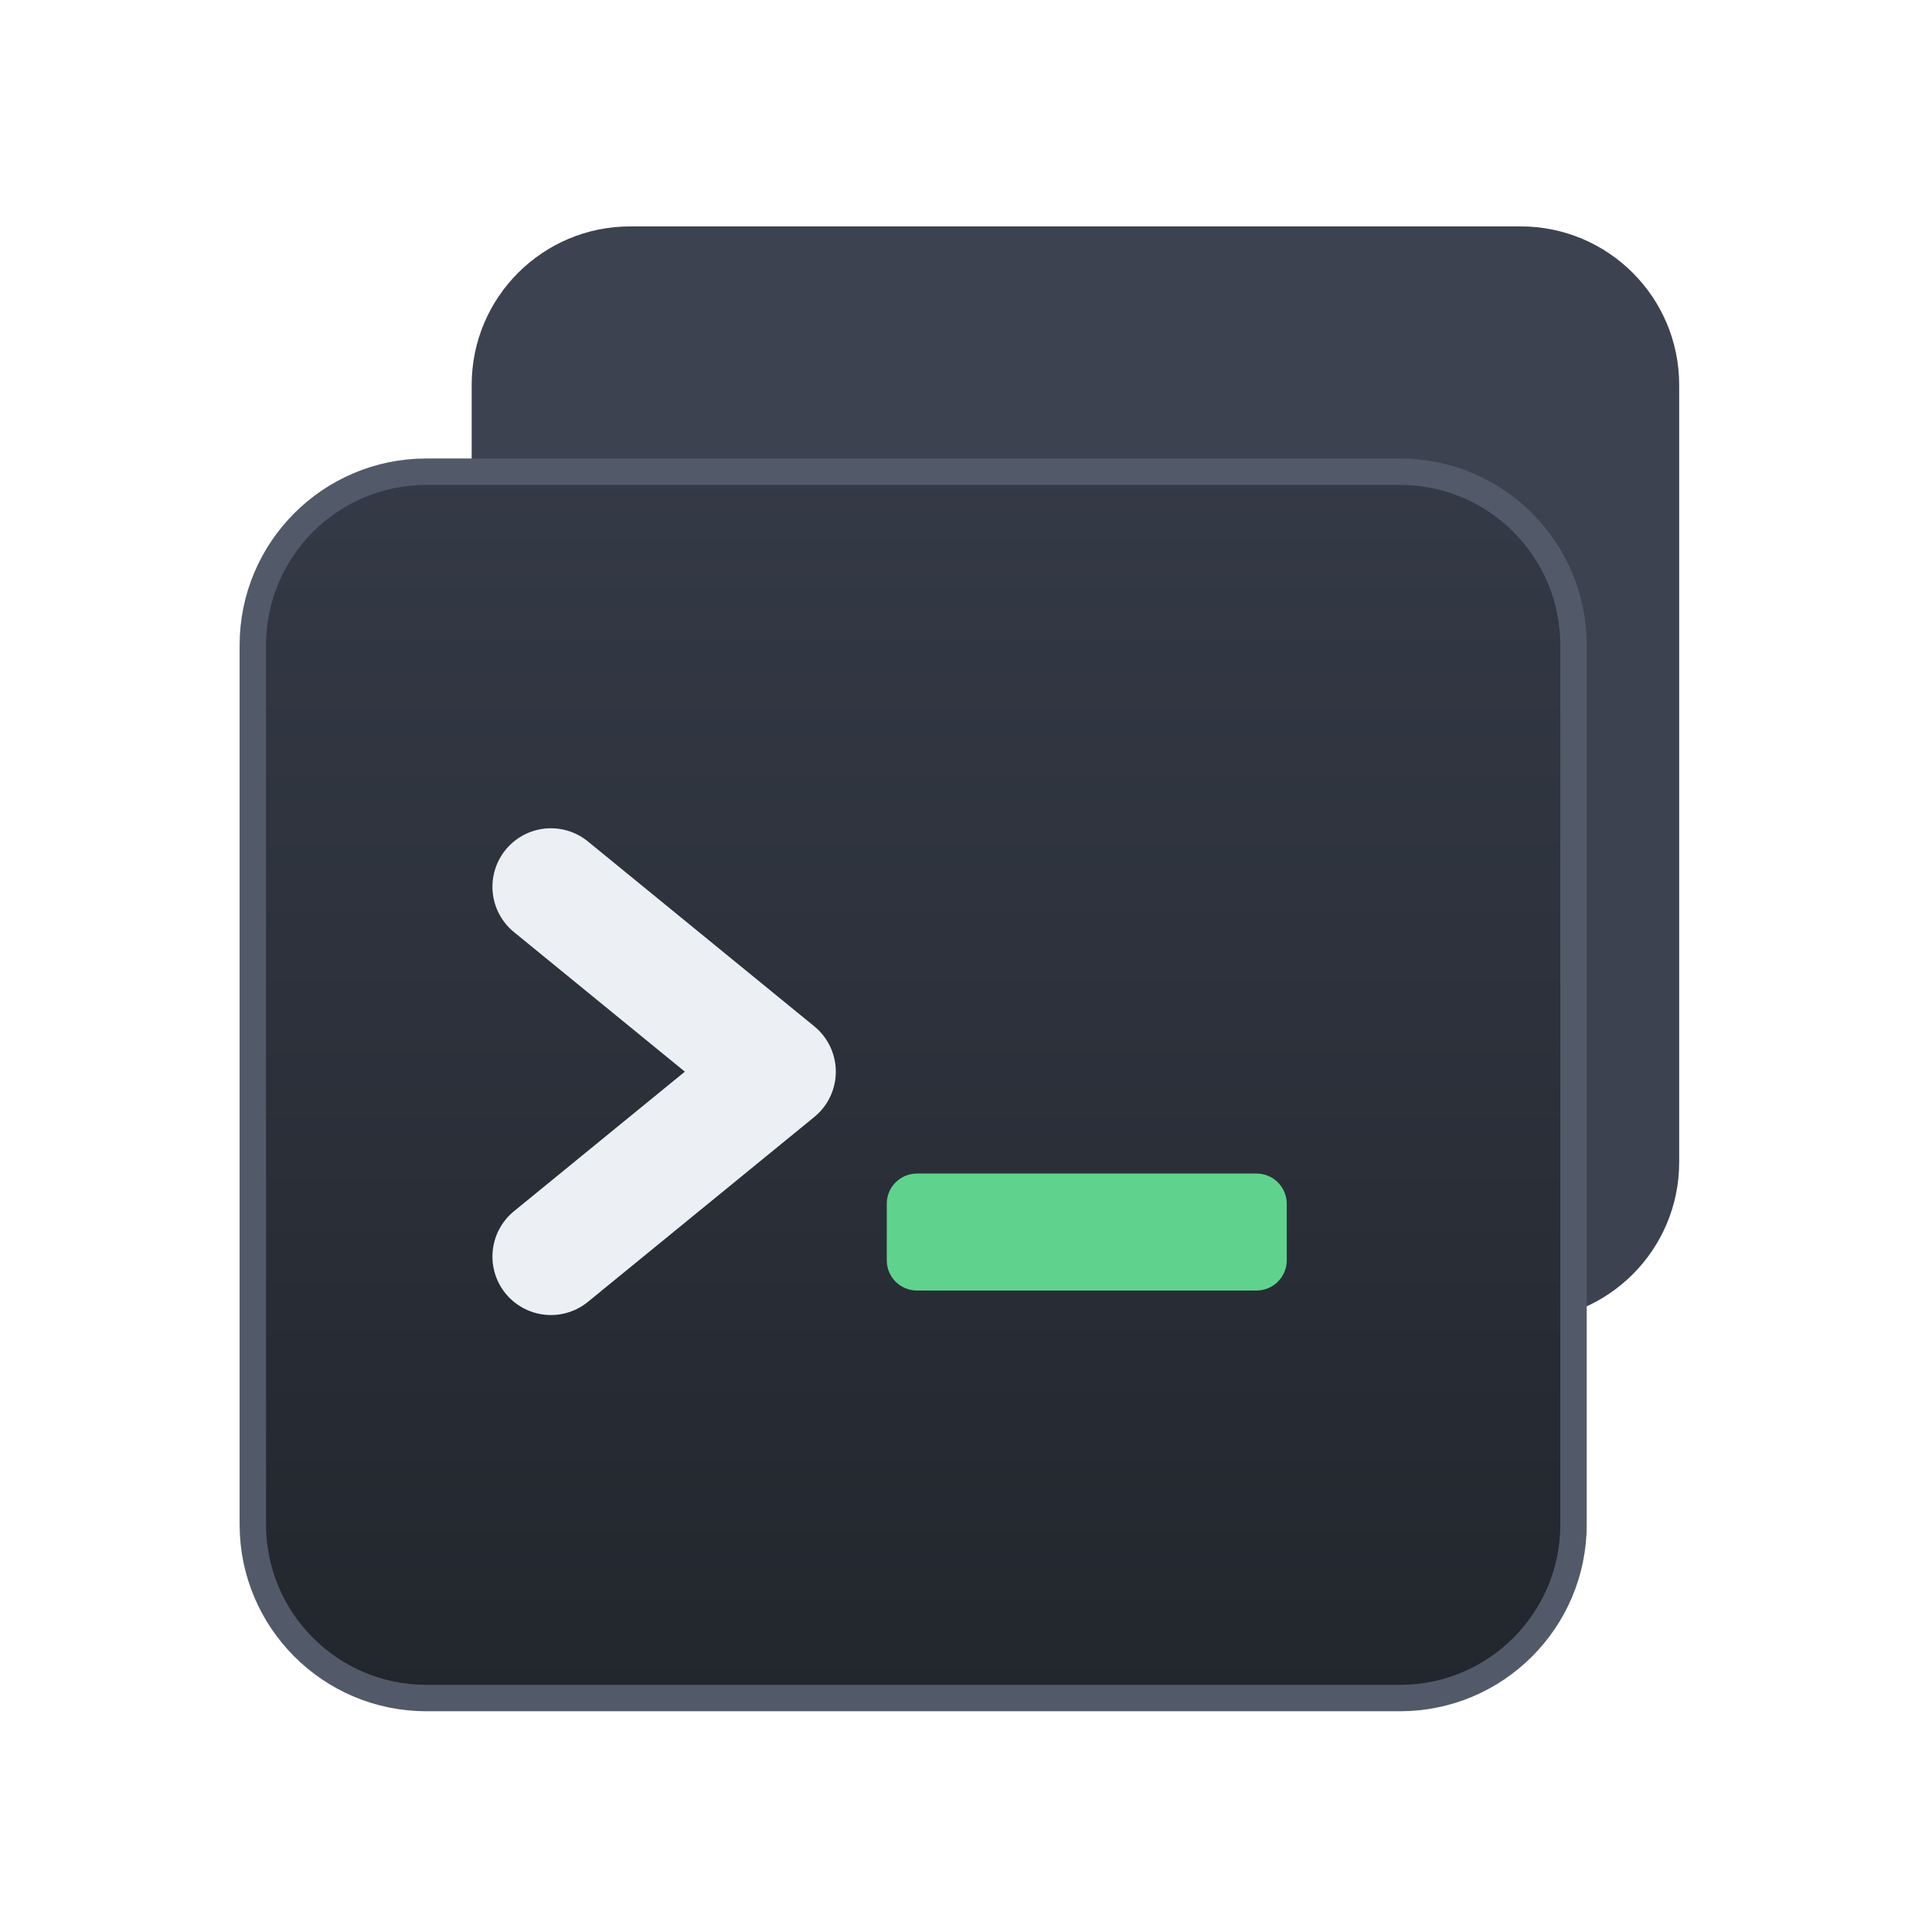
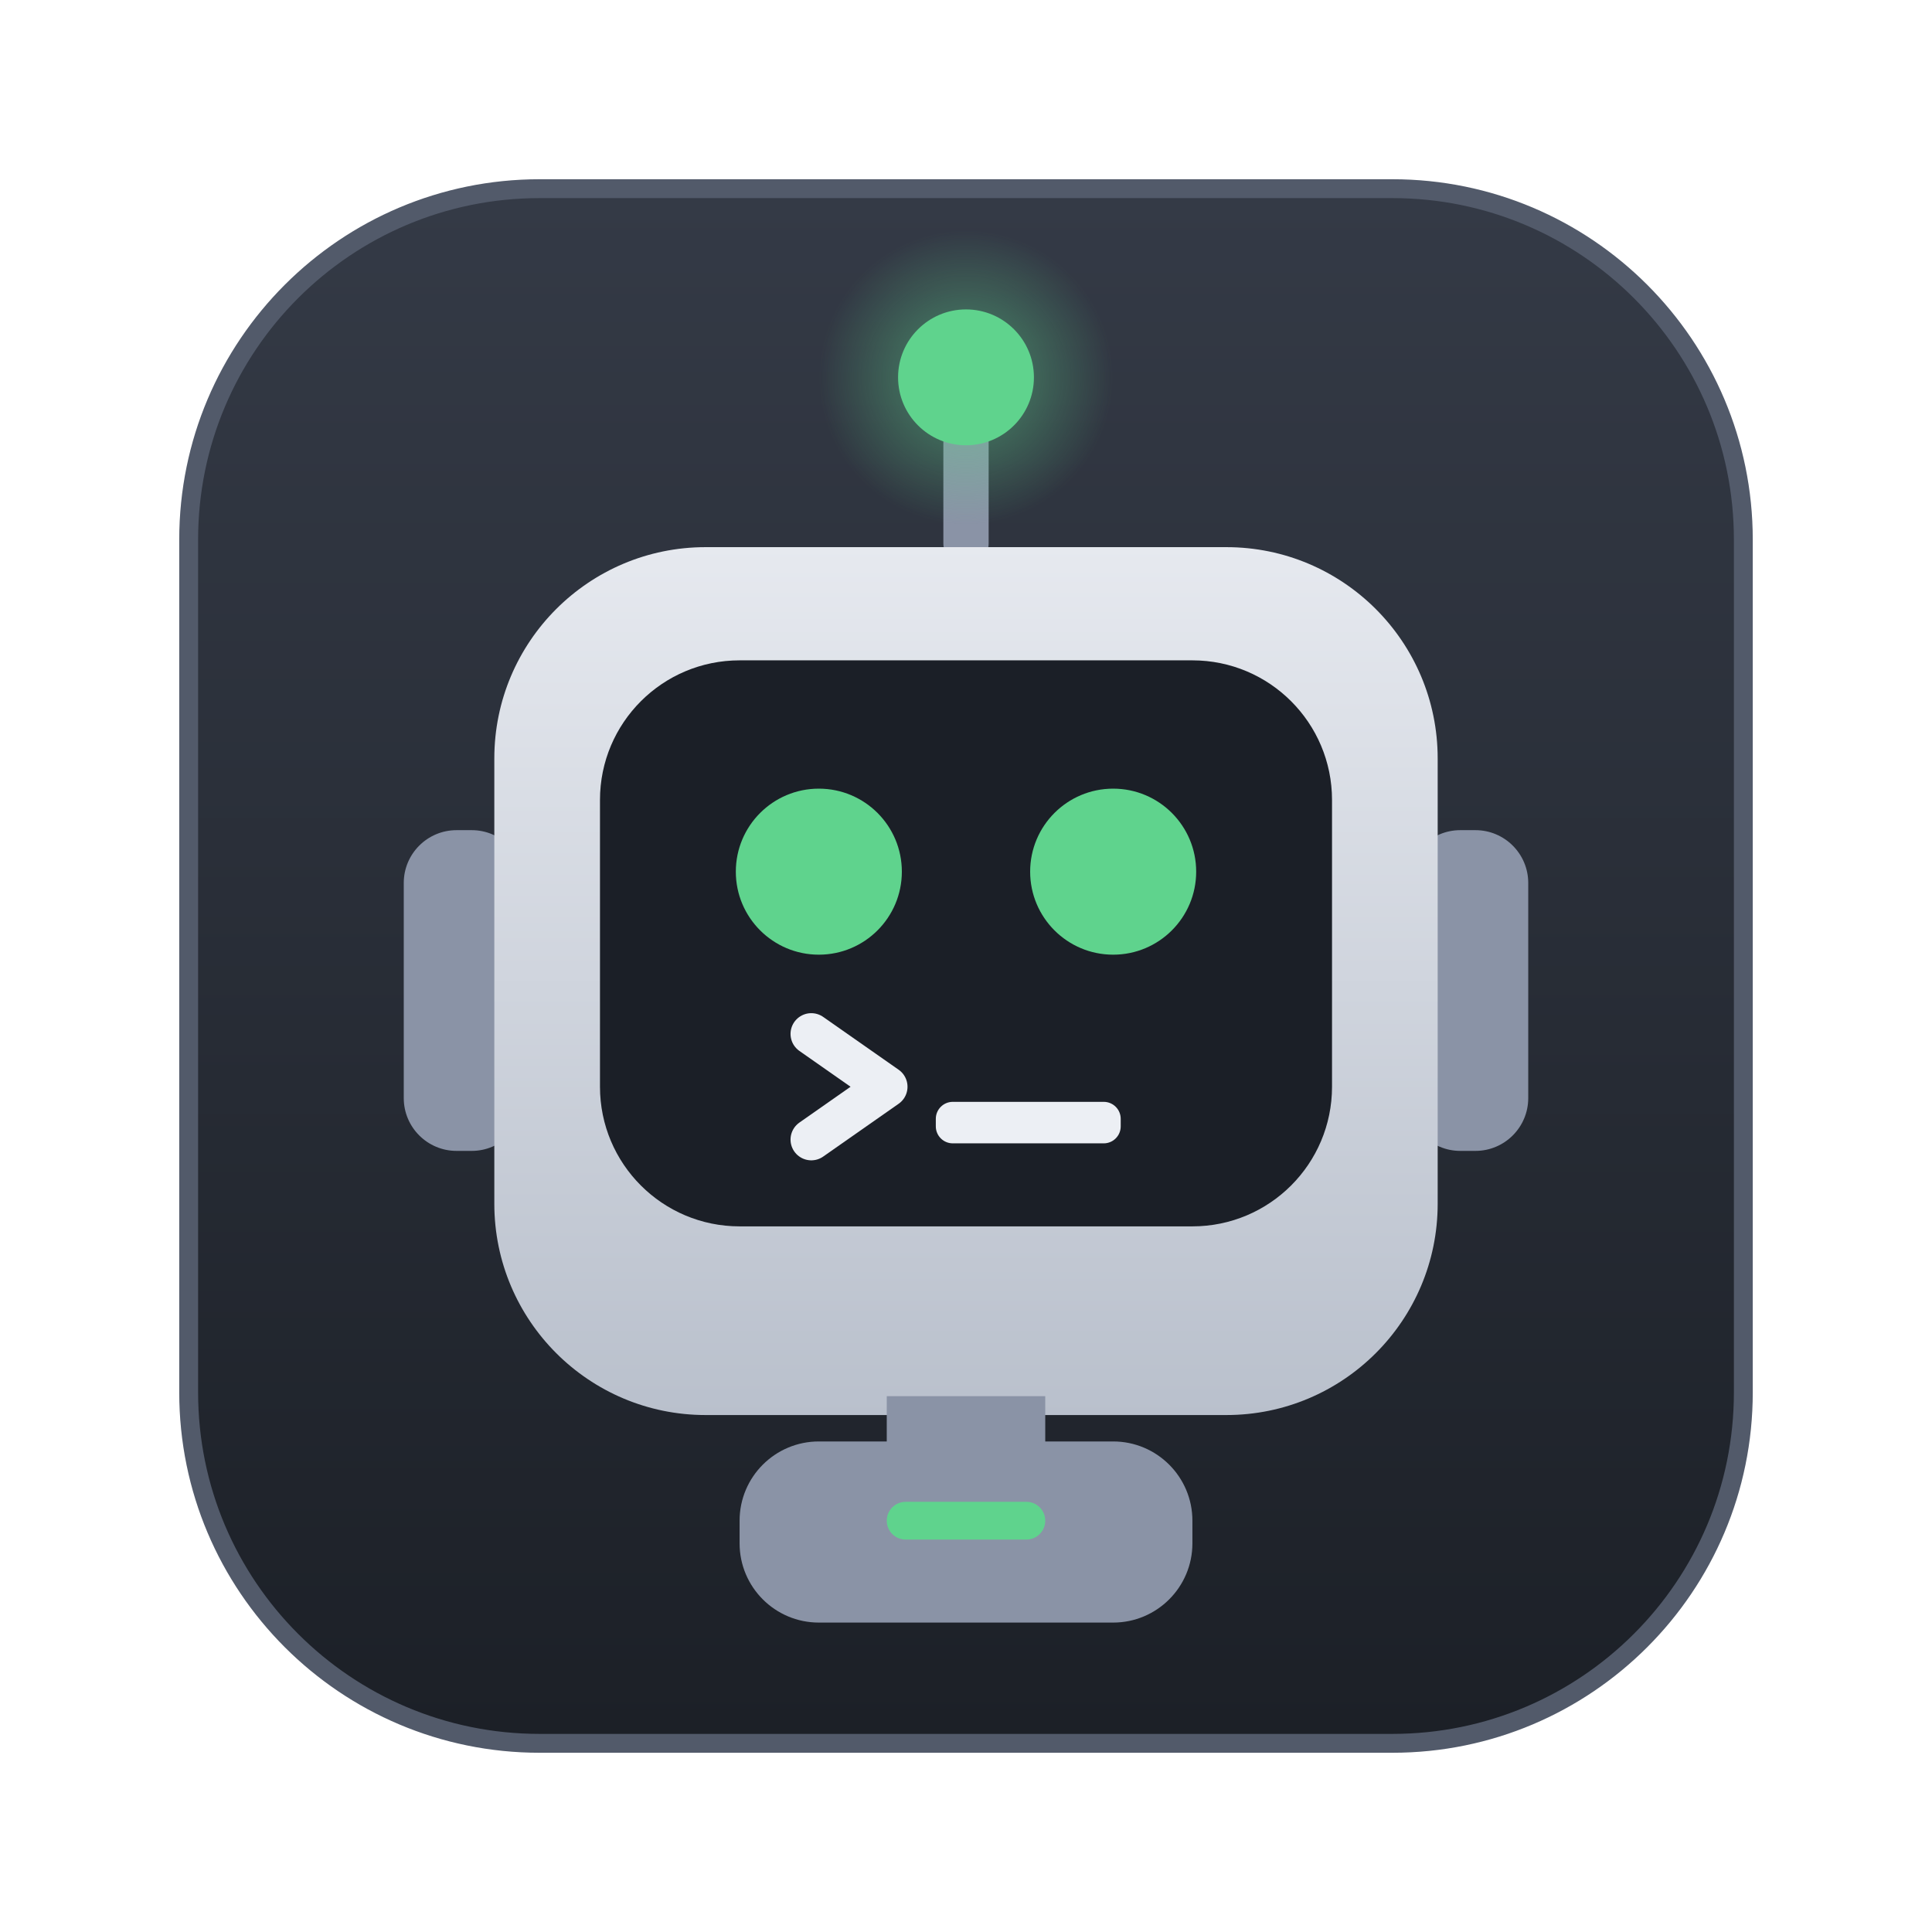
<svg xmlns="http://www.w3.org/2000/svg" viewBox="0 0 1024 1024">
  <defs>
-     <linearGradient id="front" x1="0" y1="0" x2="0" y2="1">
+     <linearGradient id="tile" x1="0" y1="0" x2="0" y2="1">
      <stop offset="0" stop-color="#343a46" />
-       <stop offset="1" stop-color="#22262d" />
+       <stop offset="1" stop-color="#1c2027" />
    </linearGradient>
+     <linearGradient id="metal" x1="0" y1="0" x2="0" y2="1">
+       <stop offset="0" stop-color="#e6e9ef" />
+       <stop offset="1" stop-color="#b9c0cc" />
+     </linearGradient>
+     <radialGradient id="glow">
+       <stop offset="0" stop-color="#5fd38d" stop-opacity="0.55" />
+       <stop offset="1" stop-color="#5fd38d" stop-opacity="0" />
+     </radialGradient>
  </defs>
-   <rect x="250" y="120" width="640" height="580" rx="84" fill="#3c4250" />
-   <rect x="134" y="250" width="700" height="650" rx="92" fill="url(#front)" stroke="#525a6a" stroke-width="14" />
-   <path d="M292 470 L412 568 L292 666" fill="none" stroke="#eceff4" stroke-width="62" stroke-linecap="round" stroke-linejoin="round" />
-   <rect x="470" y="622" width="212" height="62" rx="16" fill="#5fd38d" />
+   <rect x="100" y="100" width="824" height="824" rx="186" fill="url(#tile)" stroke="#525a6a" stroke-width="10" />
+   <rect x="500" y="214" width="24" height="86" rx="12" fill="#8a93a6" />
+   <circle cx="512" cy="200" r="78" fill="url(#glow)" />
+   <circle cx="512" cy="200" r="36" fill="#5fd38d" />
+   <rect x="214" y="440" width="64" height="170" rx="28" fill="#8a93a6" />
+   <rect x="746" y="440" width="64" height="170" rx="28" fill="#8a93a6" />
+   <rect x="262" y="290" width="500" height="460" rx="112" fill="url(#metal)" />
+   <rect x="318" y="350" width="388" height="300" rx="74" fill="#1b1f27" />
+   <circle cx="434" cy="462" r="44" fill="#5fd38d" />
+   <circle cx="590" cy="462" r="44" fill="#5fd38d" />
+   <path d="M430 548 L470 576 L430 604" fill="none" stroke="#eceff4" stroke-width="22" stroke-linecap="round" stroke-linejoin="round" />
+   <rect x="496" y="584" width="98" height="22" rx="9" fill="#eceff4" />
+   <rect x="470" y="740" width="84" height="34" fill="#8a93a6" />
+   <rect x="392" y="764" width="240" height="96" rx="42" fill="#8a93a6" />
+   <rect x="470" y="796" width="84" height="20" rx="10" fill="#5fd38d" />
</svg>
